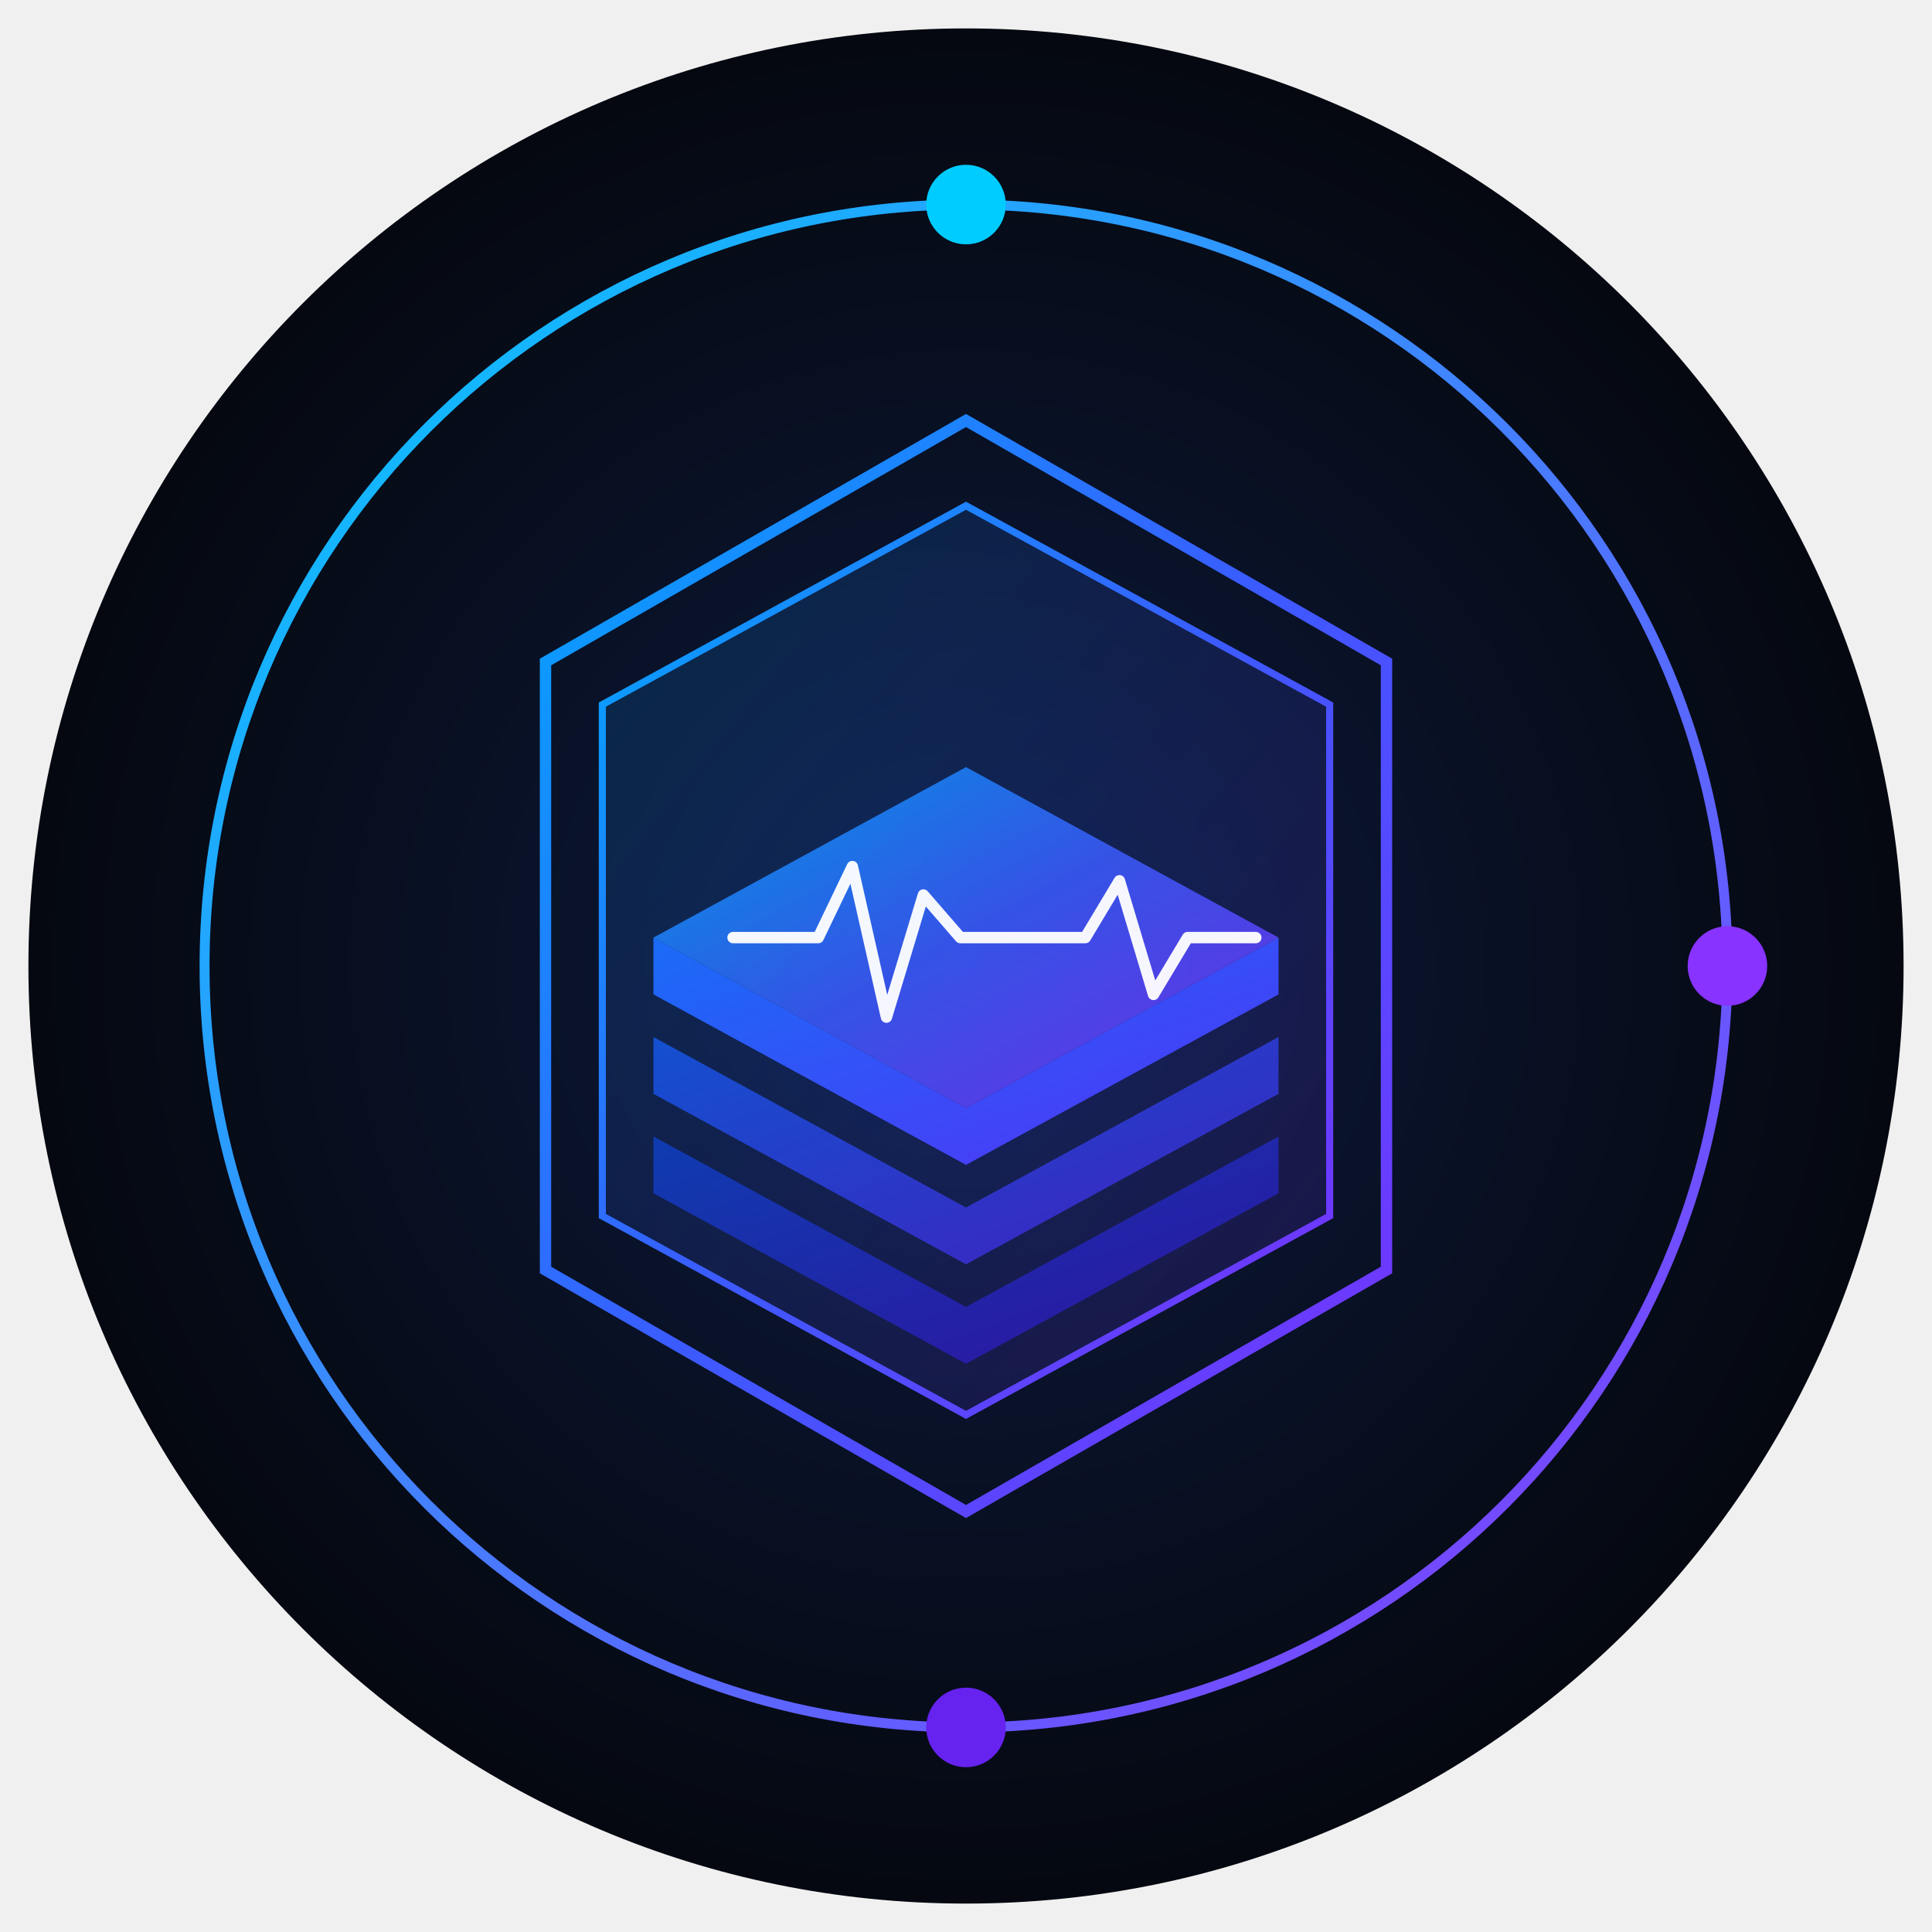
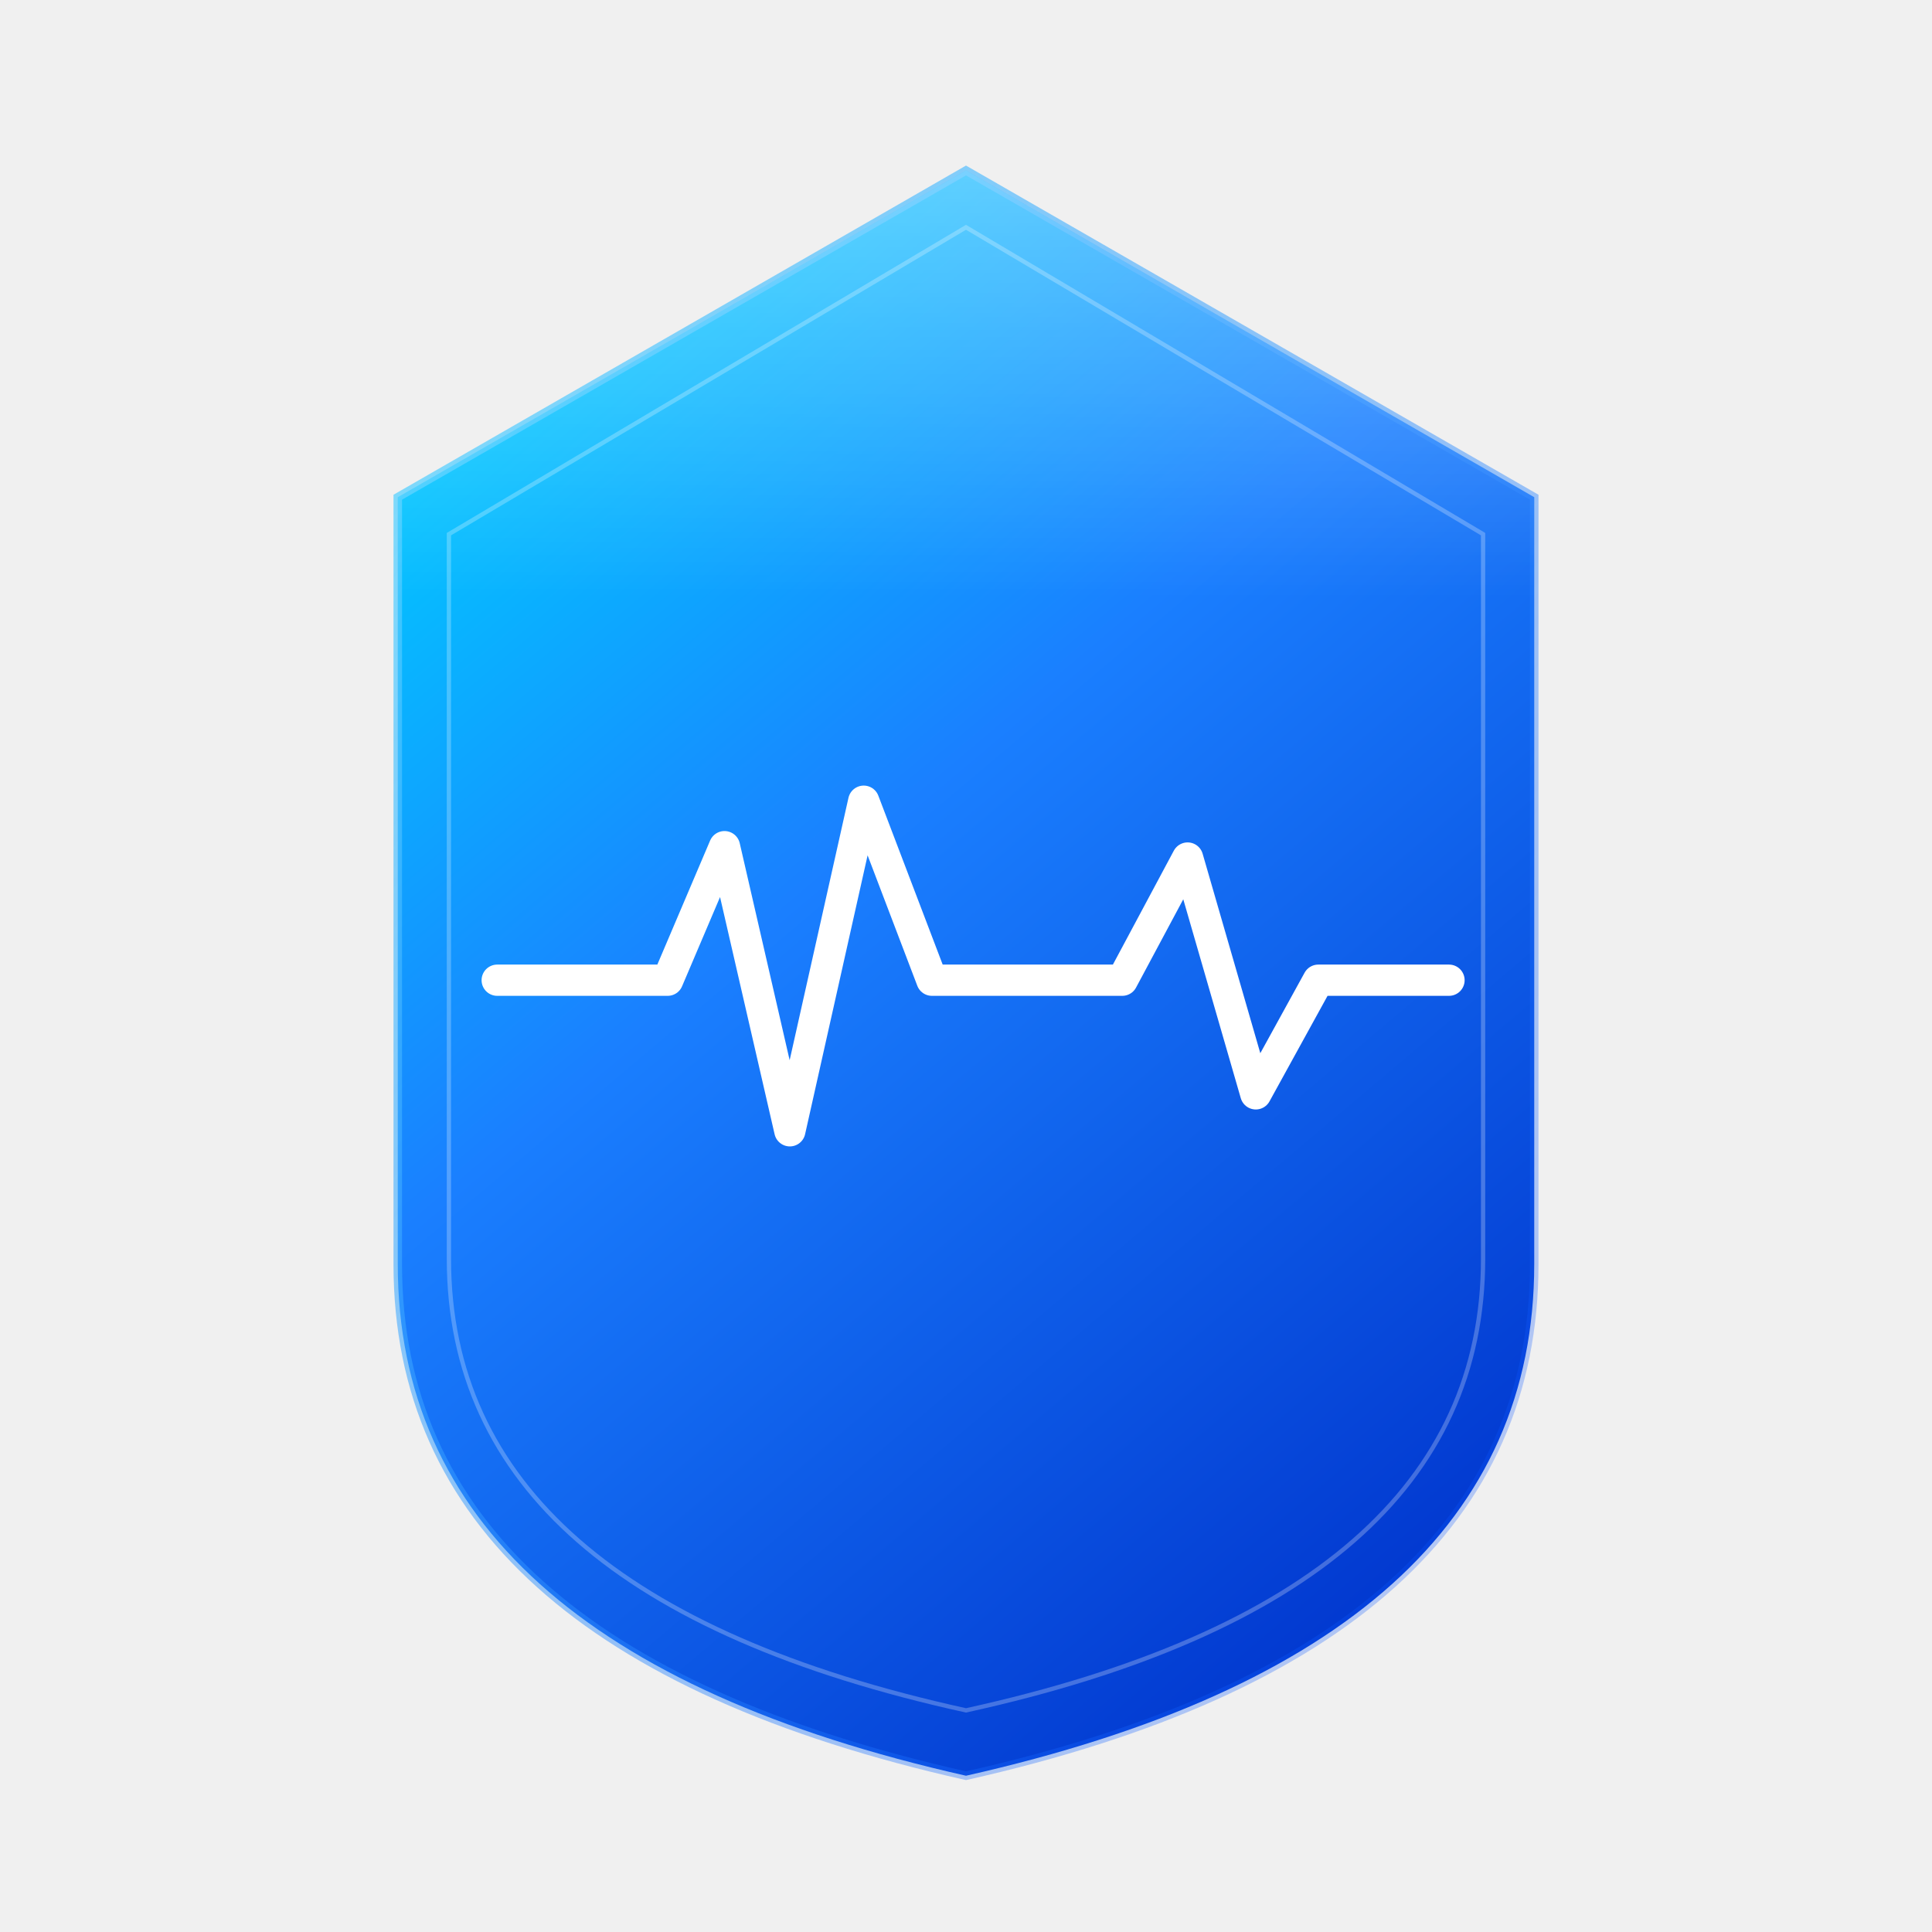
- <svg xmlns="http://www.w3.org/2000/svg" width="512" height="512" viewBox="0 0 680 680" role="img">
+ <svg xmlns="http://www.w3.org/2000/svg" width="512" height="512" viewBox="0 0 680 680">
  <defs>
-     <radialGradient id="bgGrad" cx="50%" cy="50%" r="50%">
-       <stop offset="0%" stop-color="#0d1b3e" />
-       <stop offset="100%" stop-color="#050810" />
-     </radialGradient>
-     <linearGradient id="hexGrad" x1="0%" y1="0%" x2="100%" y2="100%">
-       <stop offset="0%" stop-color="#00aaff" />
-       <stop offset="50%" stop-color="#3b5bff" />
-       <stop offset="100%" stop-color="#7b2fff" />
+     <linearGradient id="g1" x1="20%" y1="0%" x2="80%" y2="100%">
+       <stop offset="0%" stop-color="#00cfff" />
+       <stop offset="40%" stop-color="#1a7fff" />
+       <stop offset="100%" stop-color="#0033cc" />
    </linearGradient>
-     <linearGradient id="ringGrad" x1="0%" y1="0%" x2="100%" y2="100%">
-       <stop offset="0%" stop-color="#00ccff" />
-       <stop offset="100%" stop-color="#8833ff" />
+     <linearGradient id="g2" x1="0%" y1="0%" x2="0%" y2="60%">
+       <stop offset="0%" stop-color="white" stop-opacity="0.5" />
+       <stop offset="100%" stop-color="white" stop-opacity="0" />
    </linearGradient>
-     <linearGradient id="layerGrad1" x1="0%" y1="0%" x2="100%" y2="100%">
-       <stop offset="0%" stop-color="#1a6fff" />
-       <stop offset="100%" stop-color="#5533ff" />
-     </linearGradient>
-     <linearGradient id="layerGrad2" x1="0%" y1="0%" x2="100%" y2="100%">
-       <stop offset="0%" stop-color="#1455dd" />
-       <stop offset="100%" stop-color="#4422cc" />
-     </linearGradient>
-     <linearGradient id="layerGrad3" x1="0%" y1="0%" x2="100%" y2="100%">
-       <stop offset="0%" stop-color="#0e3fbb" />
-       <stop offset="100%" stop-color="#3311aa" />
+     <linearGradient id="g3" x1="0%" y1="0%" x2="100%" y2="100%">
+       <stop offset="0%" stop-color="#60e0ff" stop-opacity="0.8" />
+       <stop offset="100%" stop-color="#0044ff" stop-opacity="0.2" />
    </linearGradient>
  </defs>
-   <circle cx="340" cy="340" r="330" fill="url(#bgGrad)" />
-   <circle cx="340" cy="340" r="268" fill="none" stroke="url(#ringGrad)" stroke-width="3.5" />
-   <circle cx="340" cy="72" r="14" fill="#00ccff" />
-   <circle cx="608" cy="340" r="14" fill="#8833ff" />
-   <circle cx="340" cy="608" r="14" fill="#6622ee" />
-   <polygon points="340,148 488,233 488,447 340,532 192,447 192,233" fill="none" stroke="url(#hexGrad)" stroke-width="4" />
-   <polygon points="340,178 468,248 468,428 340,498 212,428 212,248" fill="url(#hexGrad)" opacity="0.15" />
-   <polygon points="340,178 468,248 468,428 340,498 212,428 212,248" fill="none" stroke="url(#hexGrad)" stroke-width="2.5" />
-   <path d="M230,400 L340,460 L450,400 L450,420 L340,480 L230,420 Z" fill="url(#layerGrad3)" opacity="0.9" />
-   <path d="M230,365 L340,425 L450,365 L450,385 L340,445 L230,385 Z" fill="url(#layerGrad2)" opacity="0.9" />
-   <path d="M230,330 L340,390 L450,330 L450,350 L340,410 L230,350 Z" fill="url(#layerGrad1)" opacity="0.95" />
-   <polygon points="340,270 450,330 340,390 230,330" fill="url(#hexGrad)" opacity="0.85" />
-   <polyline points="258,330 288,330 300,305 312,358 325,315 338,330 382,330 394,310 406,350 418,330 442,330" fill="none" stroke="white" stroke-width="4" stroke-linecap="round" stroke-linejoin="round" opacity="0.95" />
+   <path d="M340,60 L540,175 L540,445 Q540,580 340,625 Q140,580 140,445 L140,175 Z" fill="url(#g1)" stroke="url(#g3)" stroke-width="3" />
+   <path d="M340,60 L540,175 L540,310 Q445,275 340,255 Q255,245 140,275 L140,175 Z" fill="url(#g2)" opacity="0.7" />
+   <path d="M340,80 L522,188 L522,443 Q522,562 340,602 Q158,562 158,443 L158,188 Z" fill="none" stroke="white" stroke-width="1.5" opacity="0.25" />
+   <polyline points="175,345 235,345 255,298 278,398 304,282 328,345 395,345 418,302 442,385 464,345 510,345" fill="none" stroke="white" stroke-width="11" stroke-linecap="round" stroke-linejoin="round" />
</svg>
